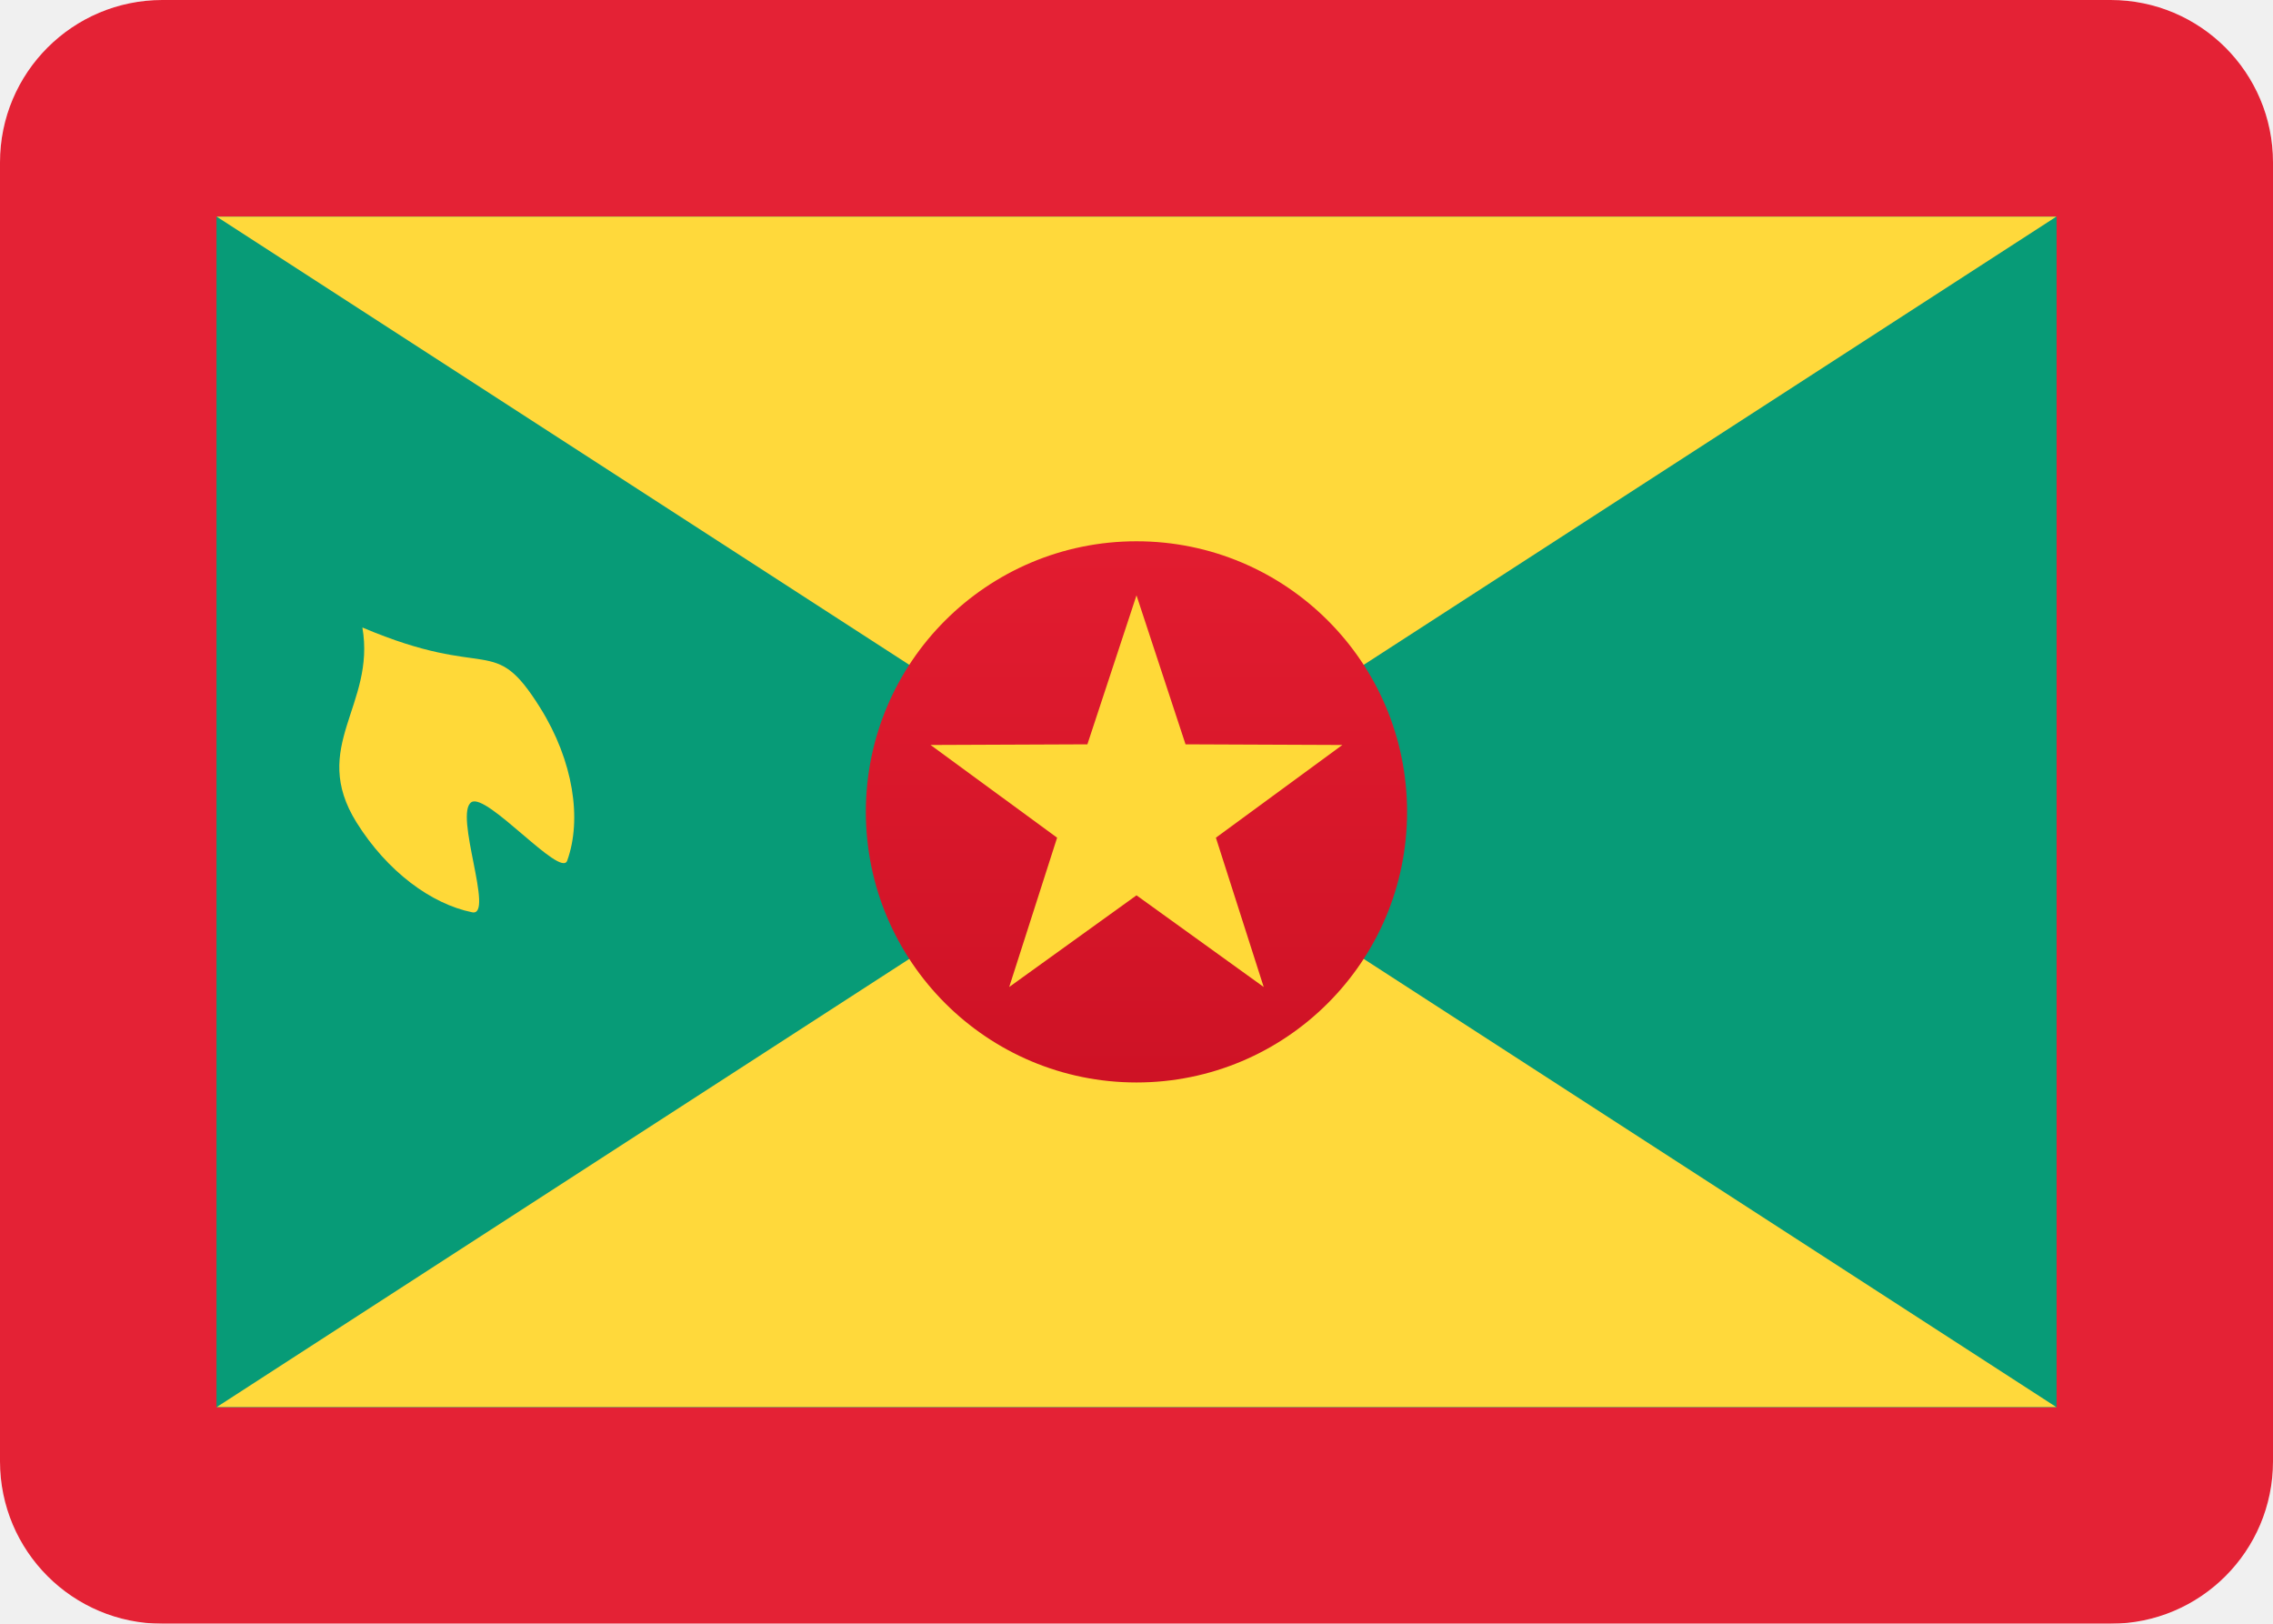
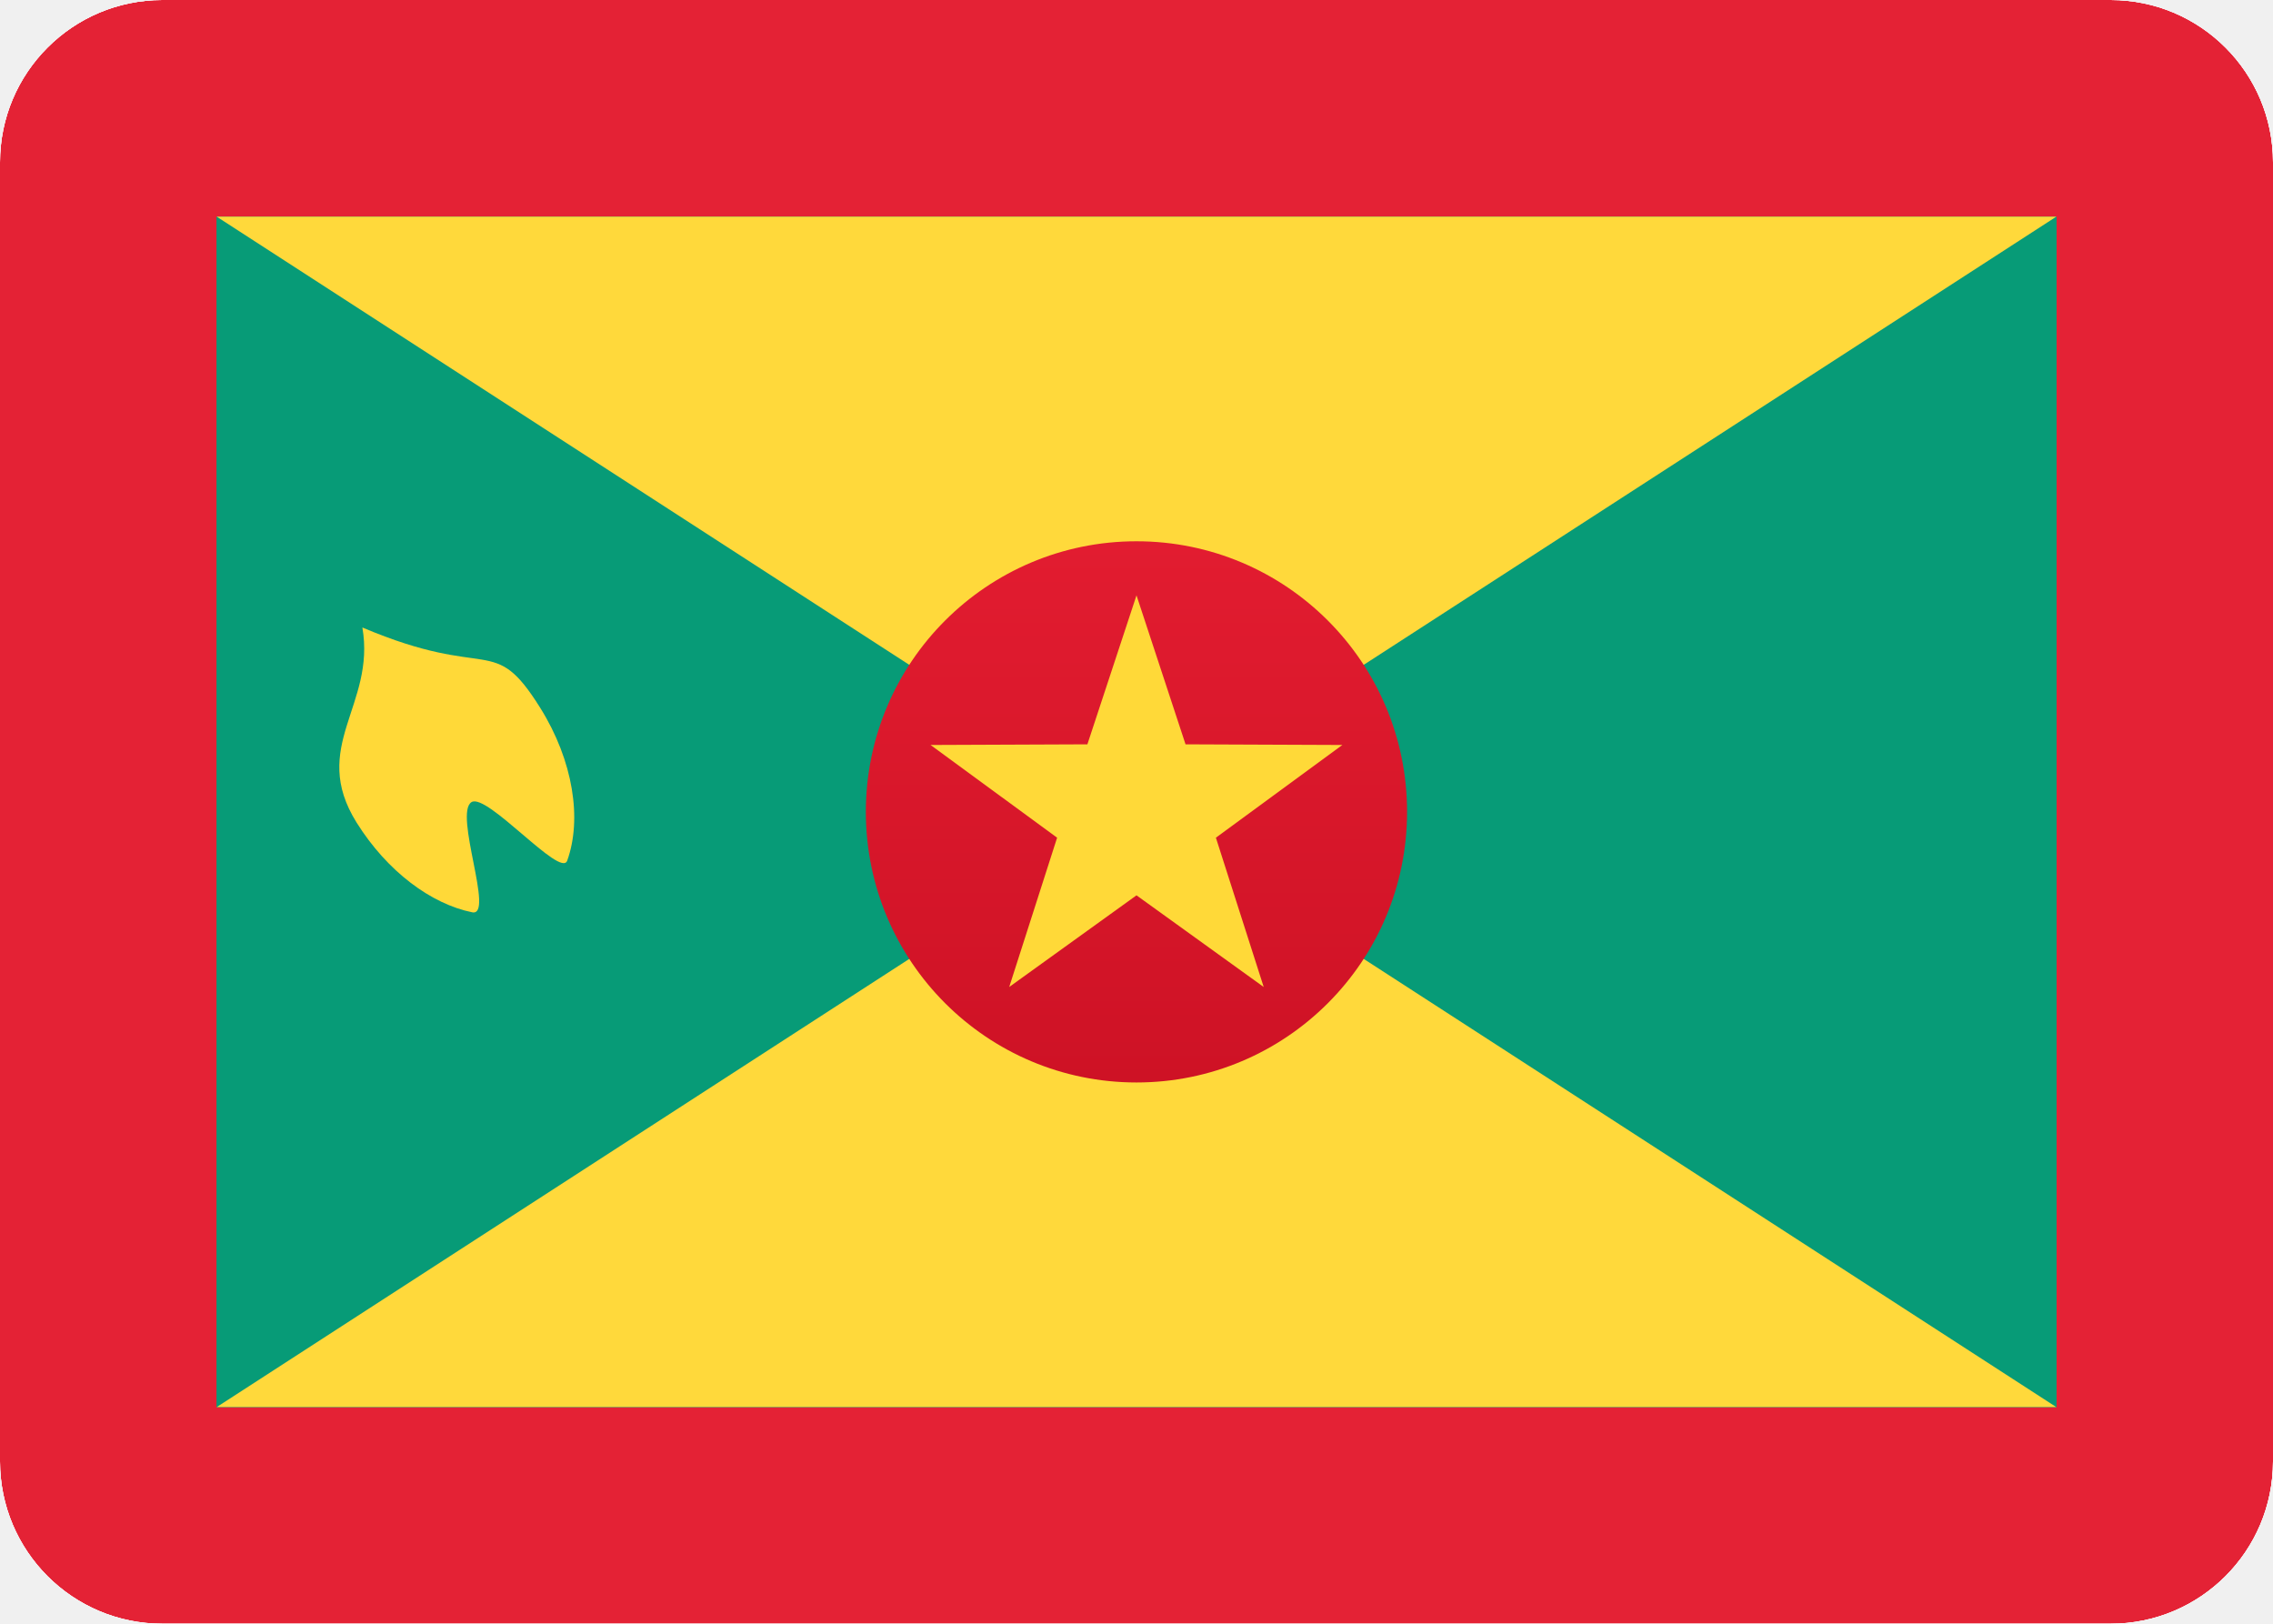
<svg xmlns="http://www.w3.org/2000/svg" width="28" height="20" viewBox="0 0 28 20" fill="none">
-   <rect width="28" height="20" rx="2" fill="white" />
-   <mask id="mask0_503_4489" style="mask-type:alpha" maskUnits="userSpaceOnUse" x="0" y="0" width="28" height="20">
+   <g clip-path="url(#clip0_503_4489)">
    <rect width="28" height="20" rx="2" fill="white" />
-   </mask>
-   <g mask="url(#mask0_503_4489)">
-     <rect width="28" height="20" fill="#E42235" />
-     <rect x="2.667" y="2.667" width="22.667" height="14.667" fill="#079B77" />
-     <mask id="mask1_503_4489" style="mask-type:alpha" maskUnits="userSpaceOnUse" x="2" y="2" width="24" height="16">
-       <rect x="2.667" y="2.667" width="22.667" height="14.667" fill="white" />
+     <mask id="mask0_503_4489" style="mask-type:alpha" maskUnits="userSpaceOnUse" x="0" y="0" width="28" height="20">
+       <rect width="28" height="20" rx="2" fill="white" />
    </mask>
-     <g mask="url(#mask1_503_4489)">
-       <path fill-rule="evenodd" clip-rule="evenodd" d="M4.393 10.132C4.771 10.736 5.313 11.135 5.817 11.237C6.095 11.293 5.587 10.019 5.808 9.88C5.998 9.762 6.908 10.822 6.987 10.601C7.171 10.092 7.063 9.372 6.655 8.719C6.069 7.782 6.046 8.4 4.464 7.729C4.63 8.689 3.808 9.195 4.393 10.132Z" fill="#FFD938" />
-       <path fill-rule="evenodd" clip-rule="evenodd" d="M14 10L25.333 2.667H2.667L14 10ZM14 10L2.667 17.333H25.333L14 10Z" fill="#FFD93B" />
-       <path fill-rule="evenodd" clip-rule="evenodd" d="M14 13.333C15.841 13.333 17.333 11.841 17.333 10C17.333 8.159 15.841 6.667 14 6.667C12.159 6.667 10.666 8.159 10.666 10C10.666 11.841 12.159 13.333 14 13.333Z" fill="url(#paint0_linear_503_4489)" />
-       <path fill-rule="evenodd" clip-rule="evenodd" d="M14 11.028L12.432 12.157L13.022 10.318L11.463 9.176L13.395 9.168L14 7.333L14.604 9.168L16.536 9.176L14.978 10.318L15.567 12.157L14 11.028Z" fill="#FFD938" />
+     <g mask="url(#mask0_503_4489)">
+       <rect width="28" height="20" fill="#E42235" />
+       <rect x="2.667" y="2.667" width="22.667" height="14.667" fill="#079B77" />
+       <mask id="mask1_503_4489" style="mask-type:alpha" maskUnits="userSpaceOnUse" x="2" y="2" width="24" height="16">
+         <rect x="2.667" y="2.667" width="22.667" height="14.667" fill="white" />
+       </mask>
+       <g mask="url(#mask1_503_4489)">
+         <path fill-rule="evenodd" clip-rule="evenodd" d="M4.393 10.132C4.771 10.736 5.313 11.135 5.817 11.237C6.095 11.293 5.587 10.019 5.808 9.88C5.998 9.762 6.908 10.822 6.987 10.601C7.171 10.092 7.063 9.372 6.655 8.719C6.069 7.782 6.046 8.4 4.464 7.729C4.63 8.689 3.808 9.195 4.393 10.132Z" fill="#FFD938" />
+         <path fill-rule="evenodd" clip-rule="evenodd" d="M14 10L25.333 2.667H2.667L14 10ZM14 10L2.667 17.333H25.333L14 10Z" fill="#FFD93B" />
+         <path fill-rule="evenodd" clip-rule="evenodd" d="M14 13.333C15.841 13.333 17.333 11.841 17.333 10C17.333 8.159 15.841 6.667 14 6.667C12.159 6.667 10.666 8.159 10.666 10C10.666 11.841 12.159 13.333 14 13.333Z" fill="url(#paint0_linear_503_4489)" />
+         <path fill-rule="evenodd" clip-rule="evenodd" d="M14 11.028L12.432 12.157L13.022 10.318L11.463 9.176L13.395 9.168L14 7.333L14.604 9.168L16.536 9.176L14.978 10.318L15.567 12.157L14 11.028Z" fill="#FFD938" />
+       </g>
    </g>
  </g>
  <defs>
    <linearGradient id="paint0_linear_503_4489" x1="10.666" y1="6.667" x2="10.666" y2="13.333" gradientUnits="userSpaceOnUse">
      <stop stop-color="#E21C30" />
      <stop offset="1" stop-color="#CE1225" />
    </linearGradient>
+     <clipPath id="clip0_503_4489">
+       <rect width="28" height="20" rx="2" fill="white" />
+     </clipPath>
  </defs>
</svg>
